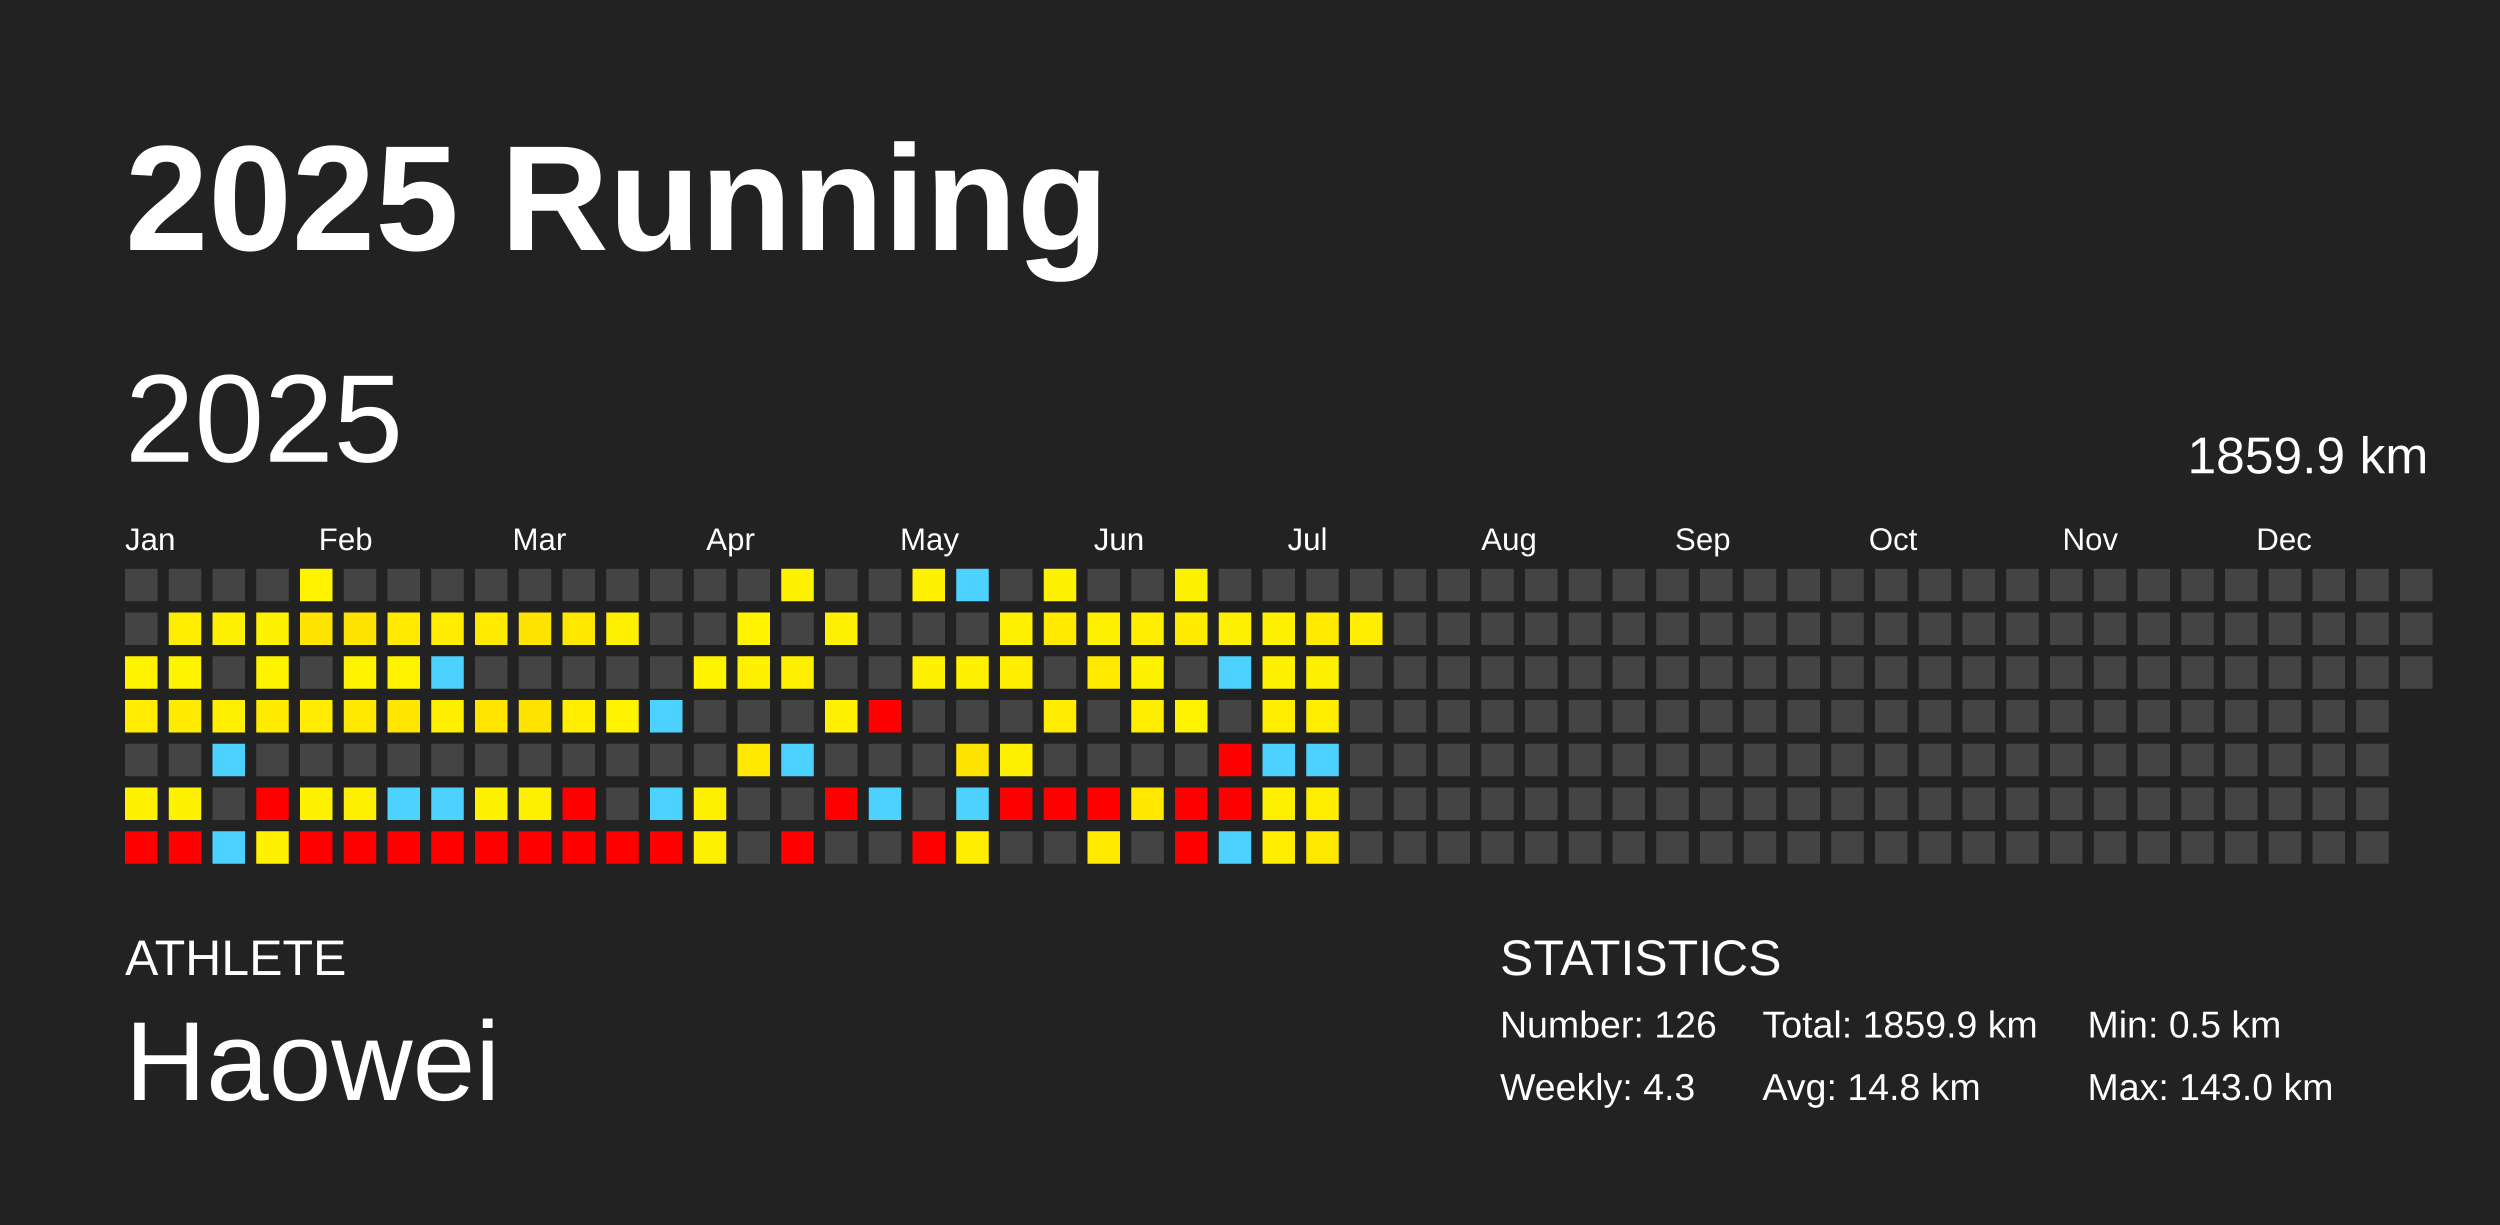
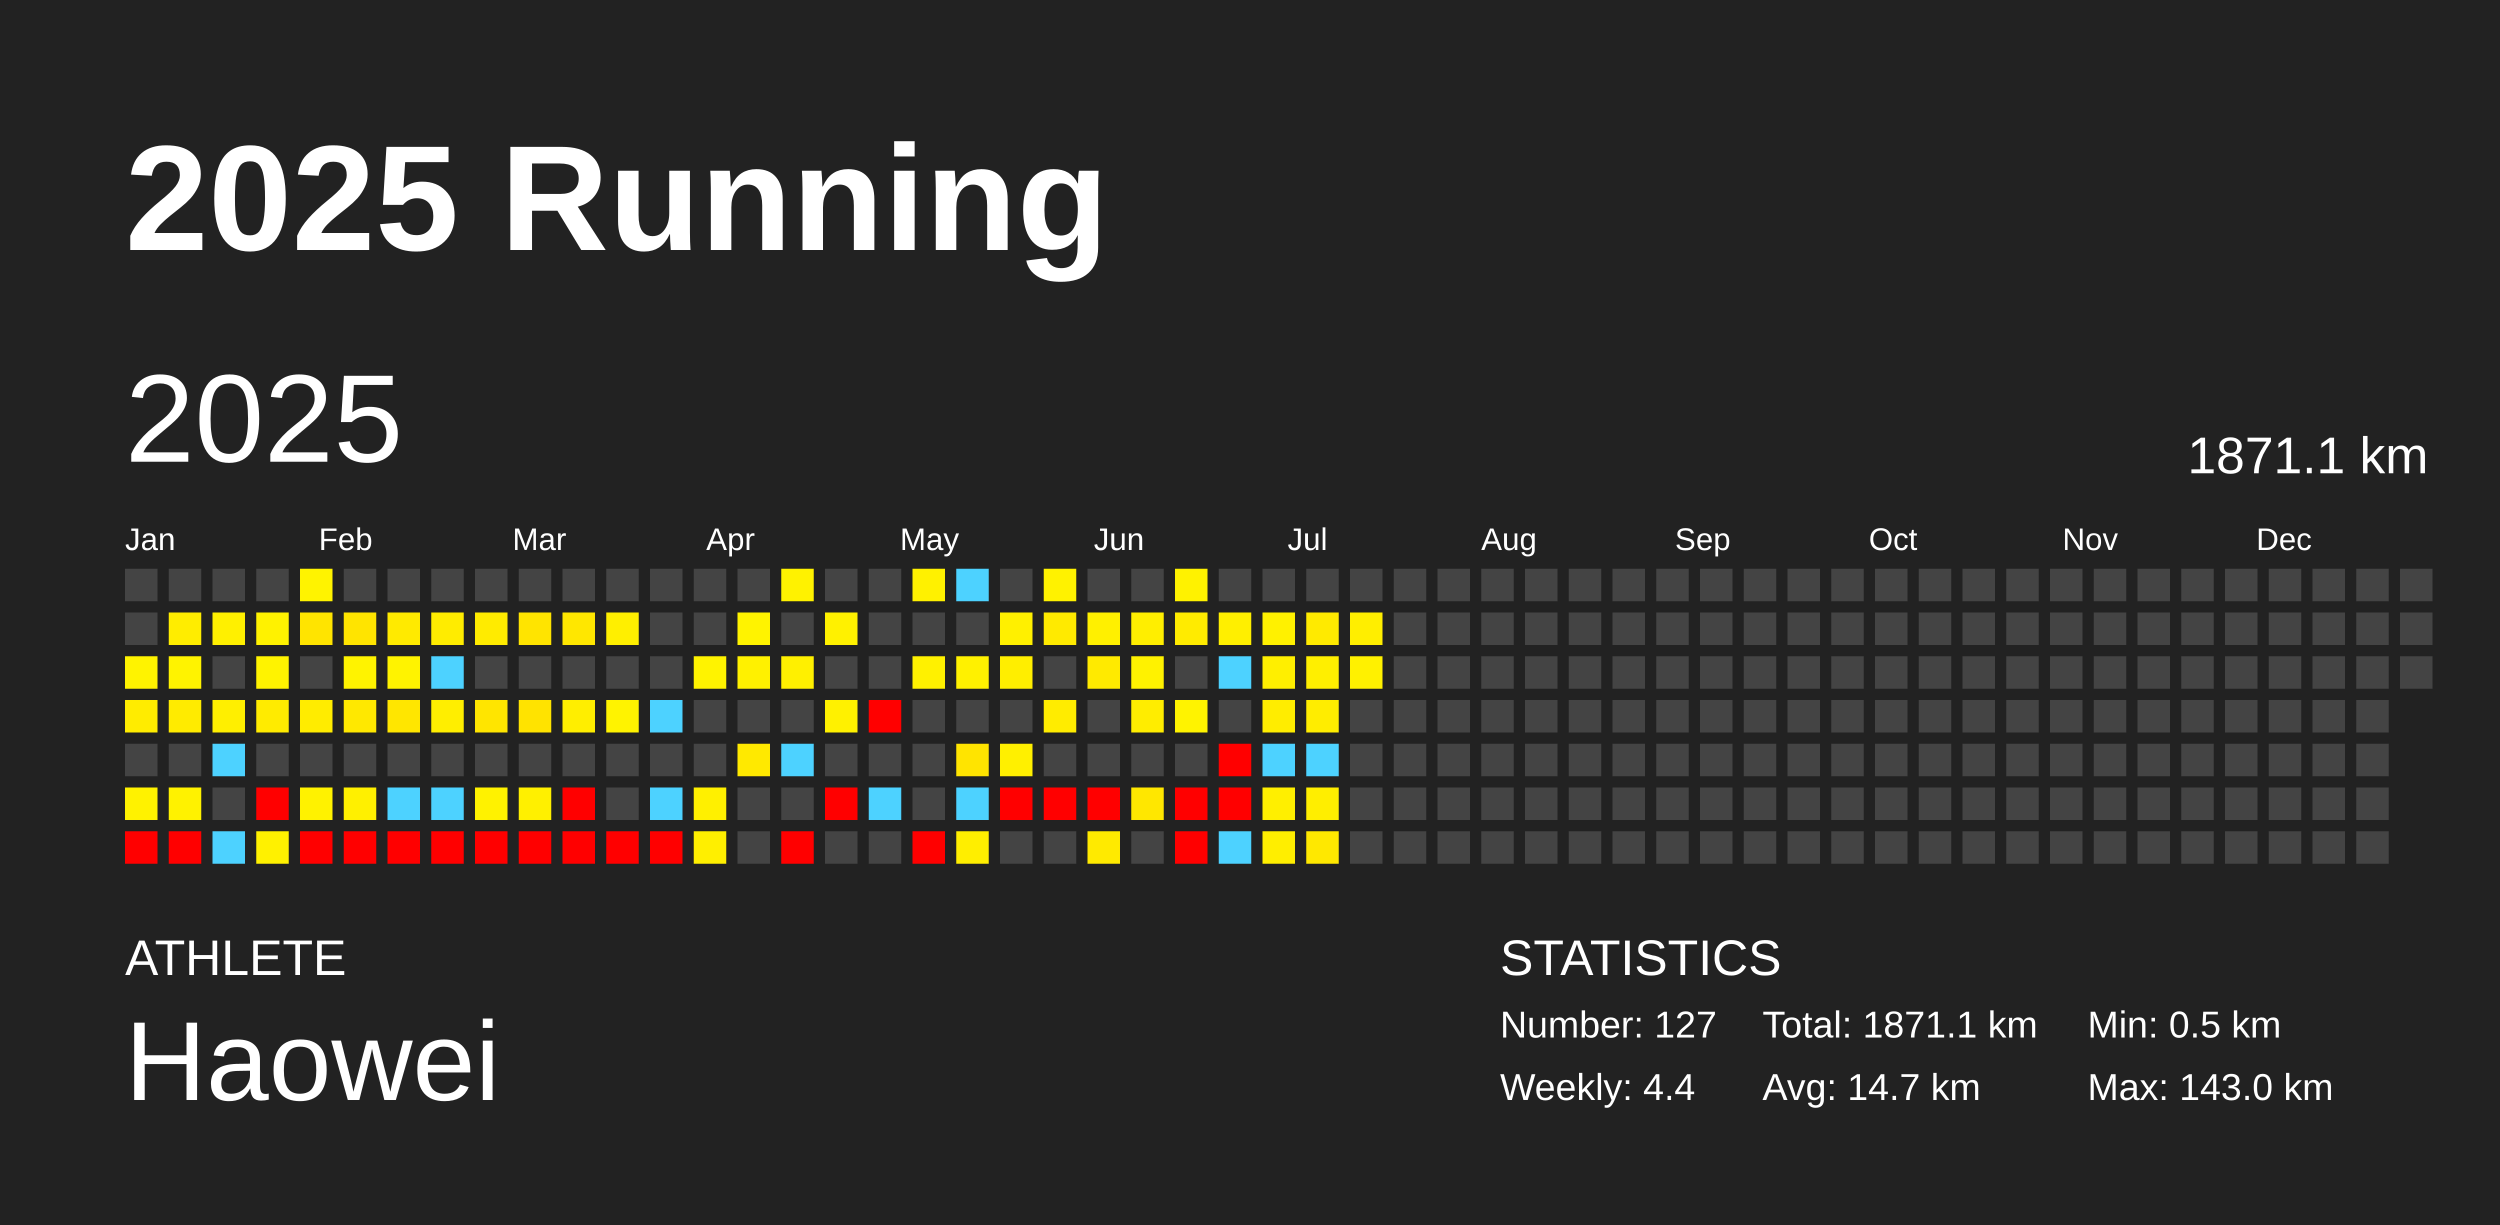
<svg xmlns="http://www.w3.org/2000/svg" baseProfile="full" height="98mm" version="1.1" viewBox="0,0,200,98" width="200mm">
  <defs />
  <rect fill="#222222" height="98" width="200" x="0" y="0" />
  <text fill="#FFFFFF" style="font-size:12px; font-family:Arial; font-weight:bold;" x="10" y="20">2025 Running</text>
  <text fill="#FFFFFF" style="font-size:4px; font-family:Arial" x="10" y="78">ATHLETE</text>
  <text fill="#FFFFFF" style="font-size:9px; font-family:Arial" x="10" y="88">Haowei</text>
  <text fill="#FFFFFF" style="font-size:4px; font-family:Arial" x="120" y="78">STATISTICS</text>
-   <text fill="#FFFFFF" style="font-size:3px; font-family:Arial" x="120" y="83">Number: 126</text>
-   <text fill="#FFFFFF" style="font-size:3px; font-family:Arial" x="120" y="88">Weekly: 4.3</text>
-   <text fill="#FFFFFF" style="font-size:3px; font-family:Arial" x="141" y="83">Total: 1859.9 km</text>
-   <text fill="#FFFFFF" style="font-size:3px; font-family:Arial" x="141" y="88">Avg: 14.8 km</text>
+   <text fill="#FFFFFF" style="font-size:3px; font-family:Arial" x="120" y="83">Number: 127</text>
+   <text fill="#FFFFFF" style="font-size:3px; font-family:Arial" x="120" y="88">Weekly: 4.4</text>
+   <text fill="#FFFFFF" style="font-size:3px; font-family:Arial" x="141" y="83">Total: 1871.1 km</text>
+   <text fill="#FFFFFF" style="font-size:3px; font-family:Arial" x="141" y="88">Avg: 14.7 km</text>
  <text fill="#FFFFFF" style="font-size:3px; font-family:Arial" x="167" y="83">Min: 0.5 km</text>
  <text fill="#FFFFFF" style="font-size:3px; font-family:Arial" x="167" y="88">Max: 143.0 km</text>
  <text dominant-baseline="hanging" fill="#FFFFFF" style="font-size:10.0px; font-family:Arial;" x="10" y="30">2025</text>
-   <text dominant-baseline="hanging" fill="#FFFFFF" style="font-size:4.125px; font-family:Arial;" x="175" y="35">1859.9 km</text>
+   <text dominant-baseline="hanging" fill="#FFFFFF" style="font-size:4.125px; font-family:Arial;" x="175" y="35">1871.1 km</text>
  <text fill="#FFFFFF" style="font-size:2.5px; font-family:Arial" x="10.0" y="44">Jan</text>
  <text fill="#FFFFFF" style="font-size:2.5px; font-family:Arial" x="25.5" y="44">Feb</text>
  <text fill="#FFFFFF" style="font-size:2.5px; font-family:Arial" x="41.0" y="44">Mar</text>
  <text fill="#FFFFFF" style="font-size:2.5px; font-family:Arial" x="56.5" y="44">Apr</text>
  <text fill="#FFFFFF" style="font-size:2.5px; font-family:Arial" x="72.0" y="44">May</text>
  <text fill="#FFFFFF" style="font-size:2.5px; font-family:Arial" x="87.5" y="44">Jun</text>
  <text fill="#FFFFFF" style="font-size:2.5px; font-family:Arial" x="103.0" y="44">Jul</text>
  <text fill="#FFFFFF" style="font-size:2.5px; font-family:Arial" x="118.5" y="44">Aug</text>
  <text fill="#FFFFFF" style="font-size:2.5px; font-family:Arial" x="134.0" y="44">Sep</text>
  <text fill="#FFFFFF" style="font-size:2.5px; font-family:Arial" x="149.5" y="44">Oct</text>
  <text fill="#FFFFFF" style="font-size:2.5px; font-family:Arial" x="165.0" y="44">Nov</text>
  <text fill="#FFFFFF" style="font-size:2.5px; font-family:Arial" x="180.5" y="44">Dec</text>
  <rect fill="#444444" height="2.6" width="2.6" x="10.0" y="45.5" />
  <rect fill="#444444" height="2.6" width="2.6" x="10.0" y="49.0" />
  <rect fill="#fff300" height="2.6" width="2.6" x="10.0" y="52.5" />
  <rect fill="#ffec00" height="2.6" width="2.6" x="10.0" y="56.0" />
  <rect fill="#444444" height="2.6" width="2.6" x="10.0" y="59.5" />
  <rect fill="#fff200" height="2.6" width="2.6" x="10.0" y="63.0" />
  <rect fill="red" height="2.6" width="2.6" x="10.0" y="66.5" />
  <rect fill="#444444" height="2.6" width="2.6" x="13.5" y="45.5" />
  <rect fill="#ffed00" height="2.6" width="2.6" x="13.5" y="49.0" />
  <rect fill="#fff300" height="2.6" width="2.6" x="13.5" y="52.5" />
  <rect fill="#ffeb00" height="2.6" width="2.6" x="13.5" y="56.0" />
  <rect fill="#444444" height="2.6" width="2.6" x="13.5" y="59.5" />
  <rect fill="#fff200" height="2.6" width="2.6" x="13.5" y="63.0" />
  <rect fill="red" height="2.6" width="2.6" x="13.5" y="66.5" />
  <rect fill="#444444" height="2.6" width="2.6" x="17.0" y="45.5" />
  <rect fill="#fff000" height="2.6" width="2.6" x="17.0" y="49.0" />
  <rect fill="#444444" height="2.6" width="2.6" x="17.0" y="52.5" />
  <rect fill="#ffef00" height="2.6" width="2.6" x="17.0" y="56.0" />
  <rect fill="#4dd2ff" height="2.6" width="2.6" x="17.0" y="59.5" />
  <rect fill="#444444" height="2.6" width="2.6" x="17.0" y="63.0" />
  <rect fill="#4dd2ff" height="2.6" width="2.6" x="17.0" y="66.5" />
  <rect fill="#444444" height="2.6" width="2.6" x="20.5" y="45.5" />
  <rect fill="#fff200" height="2.6" width="2.6" x="20.5" y="49.0" />
  <rect fill="#fff300" height="2.6" width="2.6" x="20.5" y="52.5" />
  <rect fill="#ffeb00" height="2.6" width="2.6" x="20.5" y="56.0" />
  <rect fill="#444444" height="2.6" width="2.6" x="20.5" y="59.5" />
  <rect fill="red" height="2.6" width="2.6" x="20.5" y="63.0" />
  <rect fill="#fff100" height="2.6" width="2.6" x="20.5" y="66.5" />
  <rect fill="#fff300" height="2.6" width="2.6" x="24.0" y="45.5" />
  <rect fill="#ffe400" height="2.6" width="2.6" x="24.0" y="49.0" />
  <rect fill="#444444" height="2.6" width="2.6" x="24.0" y="52.5" />
  <rect fill="#ffec00" height="2.6" width="2.6" x="24.0" y="56.0" />
  <rect fill="#444444" height="2.6" width="2.6" x="24.0" y="59.5" />
  <rect fill="#fff200" height="2.6" width="2.6" x="24.0" y="63.0" />
  <rect fill="red" height="2.6" width="2.6" x="24.0" y="66.5" />
  <rect fill="#444444" height="2.6" width="2.6" x="27.5" y="45.5" />
  <rect fill="#ffe400" height="2.6" width="2.6" x="27.5" y="49.0" />
  <rect fill="#fff300" height="2.6" width="2.6" x="27.5" y="52.5" />
  <rect fill="#ffe800" height="2.6" width="2.6" x="27.5" y="56.0" />
  <rect fill="#444444" height="2.6" width="2.6" x="27.5" y="59.5" />
  <rect fill="#fff000" height="2.6" width="2.6" x="27.5" y="63.0" />
  <rect fill="red" height="2.6" width="2.6" x="27.5" y="66.5" />
  <rect fill="#444444" height="2.6" width="2.6" x="31.0" y="45.5" />
  <rect fill="#ffea00" height="2.6" width="2.6" x="31.0" y="49.0" />
  <rect fill="#fff300" height="2.6" width="2.6" x="31.0" y="52.5" />
  <rect fill="#ffe600" height="2.6" width="2.6" x="31.0" y="56.0" />
  <rect fill="#444444" height="2.6" width="2.6" x="31.0" y="59.5" />
  <rect fill="#4dd2ff" height="2.6" width="2.6" x="31.0" y="63.0" />
  <rect fill="red" height="2.6" width="2.6" x="31.0" y="66.5" />
  <rect fill="#444444" height="2.6" width="2.6" x="34.5" y="45.5" />
  <rect fill="#ffec00" height="2.6" width="2.6" x="34.5" y="49.0" />
  <rect fill="#4dd2ff" height="2.6" width="2.6" x="34.5" y="52.5" />
  <rect fill="#ffee00" height="2.6" width="2.6" x="34.5" y="56.0" />
  <rect fill="#444444" height="2.6" width="2.6" x="34.5" y="59.5" />
  <rect fill="#4dd2ff" height="2.6" width="2.6" x="34.5" y="63.0" />
  <rect fill="red" height="2.6" width="2.6" x="34.5" y="66.5" />
  <rect fill="#444444" height="2.6" width="2.6" x="38.0" y="45.5" />
  <rect fill="#ffeb00" height="2.6" width="2.6" x="38.0" y="49.0" />
  <rect fill="#444444" height="2.6" width="2.6" x="38.0" y="52.5" />
  <rect fill="#ffe500" height="2.6" width="2.6" x="38.0" y="56.0" />
  <rect fill="#444444" height="2.6" width="2.6" x="38.0" y="59.5" />
  <rect fill="#fff200" height="2.6" width="2.6" x="38.0" y="63.0" />
  <rect fill="red" height="2.6" width="2.6" x="38.0" y="66.5" />
  <rect fill="#444444" height="2.6" width="2.6" x="41.5" y="45.5" />
  <rect fill="#ffe400" height="2.6" width="2.6" x="41.5" y="49.0" />
  <rect fill="#444444" height="2.6" width="2.6" x="41.5" y="52.5" />
  <rect fill="#ffe300" height="2.6" width="2.6" x="41.5" y="56.0" />
  <rect fill="#444444" height="2.6" width="2.6" x="41.5" y="59.5" />
  <rect fill="#fff000" height="2.6" width="2.6" x="41.5" y="63.0" />
  <rect fill="red" height="2.6" width="2.6" x="41.5" y="66.5" />
  <rect fill="#444444" height="2.6" width="2.6" x="45.0" y="45.5" />
  <rect fill="#ffe700" height="2.6" width="2.6" x="45.0" y="49.0" />
  <rect fill="#444444" height="2.6" width="2.6" x="45.0" y="52.5" />
  <rect fill="#ffee00" height="2.6" width="2.6" x="45.0" y="56.0" />
  <rect fill="#444444" height="2.6" width="2.6" x="45.0" y="59.5" />
  <rect fill="red" height="2.6" width="2.6" x="45.0" y="63.0" />
  <rect fill="red" height="2.6" width="2.6" x="45.0" y="66.5" />
  <rect fill="#444444" height="2.6" width="2.6" x="48.5" y="45.5" />
  <rect fill="#ffef00" height="2.6" width="2.6" x="48.5" y="49.0" />
  <rect fill="#444444" height="2.6" width="2.6" x="48.5" y="52.5" />
  <rect fill="#fff300" height="2.6" width="2.6" x="48.5" y="56.0" />
  <rect fill="#444444" height="2.6" width="2.6" x="48.5" y="59.5" />
  <rect fill="#444444" height="2.6" width="2.6" x="48.5" y="63.0" />
  <rect fill="red" height="2.6" width="2.6" x="48.5" y="66.5" />
  <rect fill="#444444" height="2.6" width="2.6" x="52.0" y="45.5" />
  <rect fill="#444444" height="2.6" width="2.6" x="52.0" y="49.0" />
  <rect fill="#444444" height="2.6" width="2.6" x="52.0" y="52.5" />
  <rect fill="#4dd2ff" height="2.6" width="2.6" x="52.0" y="56.0" />
  <rect fill="#444444" height="2.6" width="2.6" x="52.0" y="59.5" />
  <rect fill="#4dd2ff" height="2.6" width="2.6" x="52.0" y="63.0" />
  <rect fill="red" height="2.6" width="2.6" x="52.0" y="66.5" />
  <rect fill="#444444" height="2.6" width="2.6" x="55.5" y="45.5" />
  <rect fill="#444444" height="2.6" width="2.6" x="55.5" y="49.0" />
  <rect fill="#fff300" height="2.6" width="2.6" x="55.5" y="52.5" />
  <rect fill="#444444" height="2.6" width="2.6" x="55.5" y="56.0" />
  <rect fill="#444444" height="2.6" width="2.6" x="55.5" y="59.5" />
  <rect fill="#fff000" height="2.6" width="2.6" x="55.5" y="63.0" />
  <rect fill="#ffef00" height="2.6" width="2.6" x="55.5" y="66.5" />
  <rect fill="#444444" height="2.6" width="2.6" x="59.0" y="45.5" />
  <rect fill="#fff300" height="2.6" width="2.6" x="59.0" y="49.0" />
  <rect fill="#fff100" height="2.6" width="2.6" x="59.0" y="52.5" />
  <rect fill="#444444" height="2.6" width="2.6" x="59.0" y="56.0" />
  <rect fill="#ffe900" height="2.6" width="2.6" x="59.0" y="59.5" />
  <rect fill="#444444" height="2.6" width="2.6" x="59.0" y="63.0" />
  <rect fill="#444444" height="2.6" width="2.6" x="59.0" y="66.5" />
  <rect fill="#fff200" height="2.6" width="2.6" x="62.5" y="45.5" />
  <rect fill="#444444" height="2.6" width="2.6" x="62.5" y="49.0" />
  <rect fill="#fff000" height="2.6" width="2.6" x="62.5" y="52.5" />
  <rect fill="#444444" height="2.6" width="2.6" x="62.5" y="56.0" />
  <rect fill="#4dd2ff" height="2.6" width="2.6" x="62.5" y="59.5" />
  <rect fill="#444444" height="2.6" width="2.6" x="62.5" y="63.0" />
  <rect fill="red" height="2.6" width="2.6" x="62.5" y="66.5" />
  <rect fill="#444444" height="2.6" width="2.6" x="66.0" y="45.5" />
  <rect fill="#fff100" height="2.6" width="2.6" x="66.0" y="49.0" />
  <rect fill="#444444" height="2.6" width="2.6" x="66.0" y="52.5" />
  <rect fill="#fff100" height="2.6" width="2.6" x="66.0" y="56.0" />
  <rect fill="#444444" height="2.6" width="2.6" x="66.0" y="59.5" />
  <rect fill="red" height="2.6" width="2.6" x="66.0" y="63.0" />
  <rect fill="#444444" height="2.6" width="2.6" x="66.0" y="66.5" />
  <rect fill="#444444" height="2.6" width="2.6" x="69.5" y="45.5" />
  <rect fill="#444444" height="2.6" width="2.6" x="69.5" y="49.0" />
  <rect fill="#444444" height="2.6" width="2.6" x="69.5" y="52.5" />
  <rect fill="red" height="2.6" width="2.6" x="69.5" y="56.0" />
  <rect fill="#444444" height="2.6" width="2.6" x="69.5" y="59.5" />
  <rect fill="#4dd2ff" height="2.6" width="2.6" x="69.5" y="63.0" />
  <rect fill="#444444" height="2.6" width="2.6" x="69.5" y="66.5" />
  <rect fill="#fff100" height="2.6" width="2.6" x="73.0" y="45.5" />
  <rect fill="#444444" height="2.6" width="2.6" x="73.0" y="49.0" />
  <rect fill="#fff100" height="2.6" width="2.6" x="73.0" y="52.5" />
  <rect fill="#444444" height="2.6" width="2.6" x="73.0" y="56.0" />
  <rect fill="#444444" height="2.6" width="2.6" x="73.0" y="59.5" />
  <rect fill="#444444" height="2.6" width="2.6" x="73.0" y="63.0" />
  <rect fill="red" height="2.6" width="2.6" x="73.0" y="66.5" />
  <rect fill="#4dd2ff" height="2.6" width="2.6" x="76.5" y="45.5" />
  <rect fill="#444444" height="2.6" width="2.6" x="76.5" y="49.0" />
  <rect fill="#fff100" height="2.6" width="2.6" x="76.5" y="52.5" />
  <rect fill="#444444" height="2.6" width="2.6" x="76.5" y="56.0" />
  <rect fill="#ffe400" height="2.6" width="2.6" x="76.5" y="59.5" />
  <rect fill="#4dd2ff" height="2.6" width="2.6" x="76.5" y="63.0" />
  <rect fill="#ffee00" height="2.6" width="2.6" x="76.5" y="66.5" />
  <rect fill="#444444" height="2.6" width="2.6" x="80.0" y="45.5" />
  <rect fill="#fff000" height="2.6" width="2.6" x="80.0" y="49.0" />
  <rect fill="#ffee00" height="2.6" width="2.6" x="80.0" y="52.5" />
  <rect fill="#444444" height="2.6" width="2.6" x="80.0" y="56.0" />
  <rect fill="#fff000" height="2.6" width="2.6" x="80.0" y="59.5" />
  <rect fill="red" height="2.6" width="2.6" x="80.0" y="63.0" />
  <rect fill="#444444" height="2.6" width="2.6" x="80.0" y="66.5" />
  <rect fill="#fff200" height="2.6" width="2.6" x="83.5" y="45.5" />
  <rect fill="#ffea00" height="2.6" width="2.6" x="83.5" y="49.0" />
  <rect fill="#444444" height="2.6" width="2.6" x="83.5" y="52.5" />
  <rect fill="#ffec00" height="2.6" width="2.6" x="83.5" y="56.0" />
  <rect fill="#444444" height="2.6" width="2.6" x="83.5" y="59.5" />
  <rect fill="red" height="2.6" width="2.6" x="83.5" y="63.0" />
  <rect fill="#444444" height="2.6" width="2.6" x="83.5" y="66.5" />
  <rect fill="#444444" height="2.6" width="2.6" x="87.0" y="45.5" />
  <rect fill="#fff000" height="2.6" width="2.6" x="87.0" y="49.0" />
  <rect fill="#ffea00" height="2.6" width="2.6" x="87.0" y="52.5" />
  <rect fill="#444444" height="2.6" width="2.6" x="87.0" y="56.0" />
  <rect fill="#444444" height="2.6" width="2.6" x="87.0" y="59.5" />
  <rect fill="red" height="2.6" width="2.6" x="87.0" y="63.0" />
  <rect fill="#ffea00" height="2.6" width="2.6" x="87.0" y="66.5" />
  <rect fill="#444444" height="2.6" width="2.6" x="90.5" y="45.5" />
  <rect fill="#ffee00" height="2.6" width="2.6" x="90.5" y="49.0" />
  <rect fill="#fff200" height="2.6" width="2.6" x="90.5" y="52.5" />
  <rect fill="#ffed00" height="2.6" width="2.6" x="90.5" y="56.0" />
  <rect fill="#444444" height="2.6" width="2.6" x="90.5" y="59.5" />
  <rect fill="#ffe700" height="2.6" width="2.6" x="90.5" y="63.0" />
  <rect fill="#444444" height="2.6" width="2.6" x="90.5" y="66.5" />
  <rect fill="#fff200" height="2.6" width="2.6" x="94.0" y="45.5" />
  <rect fill="#ffeb00" height="2.6" width="2.6" x="94.0" y="49.0" />
  <rect fill="#444444" height="2.6" width="2.6" x="94.0" y="52.5" />
  <rect fill="#fff300" height="2.6" width="2.6" x="94.0" y="56.0" />
  <rect fill="#444444" height="2.6" width="2.6" x="94.0" y="59.5" />
  <rect fill="red" height="2.6" width="2.6" x="94.0" y="63.0" />
  <rect fill="red" height="2.6" width="2.6" x="94.0" y="66.5" />
  <rect fill="#444444" height="2.6" width="2.6" x="97.5" y="45.5" />
  <rect fill="#ffef00" height="2.6" width="2.6" x="97.5" y="49.0" />
  <rect fill="#4dd2ff" height="2.6" width="2.6" x="97.5" y="52.5" />
  <rect fill="#444444" height="2.6" width="2.6" x="97.5" y="56.0" />
  <rect fill="red" height="2.6" width="2.6" x="97.5" y="59.5" />
  <rect fill="red" height="2.6" width="2.6" x="97.5" y="63.0" />
  <rect fill="#4dd2ff" height="2.6" width="2.6" x="97.5" y="66.5" />
  <rect fill="#444444" height="2.6" width="2.6" x="101.0" y="45.5" />
  <rect fill="#fff100" height="2.6" width="2.6" x="101.0" y="49.0" />
  <rect fill="#ffef00" height="2.6" width="2.6" x="101.0" y="52.5" />
  <rect fill="#ffed00" height="2.6" width="2.6" x="101.0" y="56.0" />
  <rect fill="#4dd2ff" height="2.6" width="2.6" x="101.0" y="59.5" />
  <rect fill="#ffef00" height="2.6" width="2.6" x="101.0" y="63.0" />
  <rect fill="#ffee00" height="2.6" width="2.6" x="101.0" y="66.5" />
  <rect fill="#444444" height="2.6" width="2.6" x="104.5" y="45.5" />
  <rect fill="#ffea00" height="2.6" width="2.6" x="104.5" y="49.0" />
  <rect fill="#ffef00" height="2.6" width="2.6" x="104.5" y="52.5" />
  <rect fill="#ffed00" height="2.6" width="2.6" x="104.5" y="56.0" />
  <rect fill="#4dd2ff" height="2.6" width="2.6" x="104.5" y="59.5" />
  <rect fill="#ffee00" height="2.6" width="2.6" x="104.5" y="63.0" />
  <rect fill="#ffe800" height="2.6" width="2.6" x="104.5" y="66.5" />
  <rect fill="#444444" height="2.6" width="2.6" x="108.0" y="45.5" />
  <rect fill="#ffee00" height="2.6" width="2.6" x="108.0" y="49.0" />
-   <rect fill="#444444" height="2.6" width="2.6" x="108.0" y="52.5" />
+   <rect fill="#fff100" height="2.6" width="2.6" x="108.0" y="52.5" />
  <rect fill="#444444" height="2.6" width="2.6" x="108.0" y="56.0" />
  <rect fill="#444444" height="2.6" width="2.6" x="108.0" y="59.5" />
  <rect fill="#444444" height="2.6" width="2.6" x="108.0" y="63.0" />
  <rect fill="#444444" height="2.6" width="2.6" x="108.0" y="66.5" />
  <rect fill="#444444" height="2.6" width="2.6" x="111.5" y="45.5" />
  <rect fill="#444444" height="2.6" width="2.6" x="111.5" y="49.0" />
  <rect fill="#444444" height="2.6" width="2.6" x="111.5" y="52.5" />
  <rect fill="#444444" height="2.6" width="2.6" x="111.5" y="56.0" />
  <rect fill="#444444" height="2.6" width="2.6" x="111.5" y="59.5" />
  <rect fill="#444444" height="2.6" width="2.6" x="111.5" y="63.0" />
  <rect fill="#444444" height="2.6" width="2.6" x="111.5" y="66.5" />
  <rect fill="#444444" height="2.6" width="2.6" x="115.0" y="45.5" />
  <rect fill="#444444" height="2.6" width="2.6" x="115.0" y="49.0" />
  <rect fill="#444444" height="2.6" width="2.6" x="115.0" y="52.5" />
  <rect fill="#444444" height="2.6" width="2.6" x="115.0" y="56.0" />
  <rect fill="#444444" height="2.6" width="2.6" x="115.0" y="59.5" />
  <rect fill="#444444" height="2.6" width="2.6" x="115.0" y="63.0" />
  <rect fill="#444444" height="2.6" width="2.6" x="115.0" y="66.5" />
  <rect fill="#444444" height="2.6" width="2.6" x="118.5" y="45.5" />
  <rect fill="#444444" height="2.6" width="2.6" x="118.5" y="49.0" />
  <rect fill="#444444" height="2.6" width="2.6" x="118.5" y="52.5" />
  <rect fill="#444444" height="2.6" width="2.6" x="118.5" y="56.0" />
  <rect fill="#444444" height="2.6" width="2.6" x="118.5" y="59.5" />
  <rect fill="#444444" height="2.6" width="2.6" x="118.5" y="63.0" />
  <rect fill="#444444" height="2.6" width="2.6" x="118.5" y="66.5" />
  <rect fill="#444444" height="2.6" width="2.6" x="122.0" y="45.5" />
  <rect fill="#444444" height="2.6" width="2.6" x="122.0" y="49.0" />
  <rect fill="#444444" height="2.6" width="2.6" x="122.0" y="52.5" />
  <rect fill="#444444" height="2.6" width="2.6" x="122.0" y="56.0" />
  <rect fill="#444444" height="2.6" width="2.6" x="122.0" y="59.5" />
  <rect fill="#444444" height="2.6" width="2.6" x="122.0" y="63.0" />
  <rect fill="#444444" height="2.6" width="2.6" x="122.0" y="66.5" />
  <rect fill="#444444" height="2.6" width="2.6" x="125.5" y="45.5" />
  <rect fill="#444444" height="2.6" width="2.6" x="125.5" y="49.0" />
  <rect fill="#444444" height="2.6" width="2.6" x="125.5" y="52.5" />
  <rect fill="#444444" height="2.6" width="2.6" x="125.5" y="56.0" />
  <rect fill="#444444" height="2.6" width="2.6" x="125.5" y="59.5" />
  <rect fill="#444444" height="2.6" width="2.6" x="125.5" y="63.0" />
  <rect fill="#444444" height="2.6" width="2.6" x="125.5" y="66.5" />
  <rect fill="#444444" height="2.6" width="2.6" x="129.0" y="45.5" />
  <rect fill="#444444" height="2.6" width="2.6" x="129.0" y="49.0" />
  <rect fill="#444444" height="2.6" width="2.6" x="129.0" y="52.5" />
  <rect fill="#444444" height="2.6" width="2.6" x="129.0" y="56.0" />
  <rect fill="#444444" height="2.6" width="2.6" x="129.0" y="59.5" />
  <rect fill="#444444" height="2.6" width="2.6" x="129.0" y="63.0" />
  <rect fill="#444444" height="2.6" width="2.6" x="129.0" y="66.5" />
  <rect fill="#444444" height="2.6" width="2.6" x="132.5" y="45.5" />
  <rect fill="#444444" height="2.6" width="2.6" x="132.5" y="49.0" />
  <rect fill="#444444" height="2.6" width="2.6" x="132.5" y="52.5" />
  <rect fill="#444444" height="2.6" width="2.6" x="132.5" y="56.0" />
  <rect fill="#444444" height="2.6" width="2.6" x="132.5" y="59.5" />
  <rect fill="#444444" height="2.6" width="2.6" x="132.5" y="63.0" />
  <rect fill="#444444" height="2.6" width="2.6" x="132.5" y="66.5" />
  <rect fill="#444444" height="2.6" width="2.6" x="136.0" y="45.5" />
  <rect fill="#444444" height="2.6" width="2.6" x="136.0" y="49.0" />
  <rect fill="#444444" height="2.6" width="2.6" x="136.0" y="52.5" />
  <rect fill="#444444" height="2.6" width="2.6" x="136.0" y="56.0" />
  <rect fill="#444444" height="2.6" width="2.6" x="136.0" y="59.5" />
  <rect fill="#444444" height="2.6" width="2.6" x="136.0" y="63.0" />
  <rect fill="#444444" height="2.6" width="2.6" x="136.0" y="66.5" />
  <rect fill="#444444" height="2.6" width="2.6" x="139.5" y="45.5" />
  <rect fill="#444444" height="2.6" width="2.6" x="139.5" y="49.0" />
  <rect fill="#444444" height="2.6" width="2.6" x="139.5" y="52.5" />
  <rect fill="#444444" height="2.6" width="2.6" x="139.5" y="56.0" />
  <rect fill="#444444" height="2.6" width="2.6" x="139.5" y="59.5" />
  <rect fill="#444444" height="2.6" width="2.6" x="139.5" y="63.0" />
  <rect fill="#444444" height="2.6" width="2.6" x="139.5" y="66.5" />
  <rect fill="#444444" height="2.6" width="2.6" x="143.0" y="45.5" />
  <rect fill="#444444" height="2.6" width="2.6" x="143.0" y="49.0" />
  <rect fill="#444444" height="2.6" width="2.6" x="143.0" y="52.5" />
  <rect fill="#444444" height="2.6" width="2.6" x="143.0" y="56.0" />
  <rect fill="#444444" height="2.6" width="2.6" x="143.0" y="59.5" />
  <rect fill="#444444" height="2.6" width="2.6" x="143.0" y="63.0" />
  <rect fill="#444444" height="2.6" width="2.6" x="143.0" y="66.5" />
  <rect fill="#444444" height="2.6" width="2.6" x="146.5" y="45.5" />
  <rect fill="#444444" height="2.6" width="2.6" x="146.5" y="49.0" />
  <rect fill="#444444" height="2.6" width="2.6" x="146.5" y="52.5" />
  <rect fill="#444444" height="2.6" width="2.6" x="146.5" y="56.0" />
  <rect fill="#444444" height="2.6" width="2.6" x="146.5" y="59.5" />
  <rect fill="#444444" height="2.6" width="2.6" x="146.5" y="63.0" />
  <rect fill="#444444" height="2.6" width="2.6" x="146.5" y="66.5" />
  <rect fill="#444444" height="2.6" width="2.6" x="150.0" y="45.5" />
  <rect fill="#444444" height="2.6" width="2.6" x="150.0" y="49.0" />
  <rect fill="#444444" height="2.6" width="2.6" x="150.0" y="52.5" />
  <rect fill="#444444" height="2.6" width="2.6" x="150.0" y="56.0" />
  <rect fill="#444444" height="2.6" width="2.6" x="150.0" y="59.5" />
  <rect fill="#444444" height="2.6" width="2.6" x="150.0" y="63.0" />
  <rect fill="#444444" height="2.6" width="2.6" x="150.0" y="66.5" />
  <rect fill="#444444" height="2.6" width="2.6" x="153.5" y="45.5" />
  <rect fill="#444444" height="2.6" width="2.6" x="153.5" y="49.0" />
  <rect fill="#444444" height="2.6" width="2.6" x="153.5" y="52.5" />
  <rect fill="#444444" height="2.6" width="2.6" x="153.5" y="56.0" />
  <rect fill="#444444" height="2.6" width="2.6" x="153.5" y="59.5" />
  <rect fill="#444444" height="2.6" width="2.6" x="153.5" y="63.0" />
  <rect fill="#444444" height="2.6" width="2.6" x="153.5" y="66.5" />
  <rect fill="#444444" height="2.6" width="2.6" x="157.0" y="45.5" />
  <rect fill="#444444" height="2.6" width="2.6" x="157.0" y="49.0" />
  <rect fill="#444444" height="2.6" width="2.6" x="157.0" y="52.5" />
  <rect fill="#444444" height="2.6" width="2.6" x="157.0" y="56.0" />
  <rect fill="#444444" height="2.6" width="2.6" x="157.0" y="59.5" />
  <rect fill="#444444" height="2.6" width="2.6" x="157.0" y="63.0" />
  <rect fill="#444444" height="2.6" width="2.6" x="157.0" y="66.5" />
  <rect fill="#444444" height="2.6" width="2.6" x="160.5" y="45.5" />
  <rect fill="#444444" height="2.6" width="2.6" x="160.5" y="49.0" />
  <rect fill="#444444" height="2.6" width="2.6" x="160.5" y="52.5" />
  <rect fill="#444444" height="2.6" width="2.6" x="160.5" y="56.0" />
  <rect fill="#444444" height="2.6" width="2.6" x="160.5" y="59.5" />
  <rect fill="#444444" height="2.6" width="2.6" x="160.5" y="63.0" />
  <rect fill="#444444" height="2.6" width="2.6" x="160.5" y="66.5" />
  <rect fill="#444444" height="2.6" width="2.6" x="164.0" y="45.5" />
  <rect fill="#444444" height="2.6" width="2.6" x="164.0" y="49.0" />
  <rect fill="#444444" height="2.6" width="2.6" x="164.0" y="52.5" />
  <rect fill="#444444" height="2.6" width="2.6" x="164.0" y="56.0" />
  <rect fill="#444444" height="2.6" width="2.6" x="164.0" y="59.5" />
  <rect fill="#444444" height="2.6" width="2.6" x="164.0" y="63.0" />
  <rect fill="#444444" height="2.6" width="2.6" x="164.0" y="66.5" />
  <rect fill="#444444" height="2.6" width="2.6" x="167.5" y="45.5" />
  <rect fill="#444444" height="2.6" width="2.6" x="167.5" y="49.0" />
  <rect fill="#444444" height="2.6" width="2.6" x="167.5" y="52.5" />
  <rect fill="#444444" height="2.6" width="2.6" x="167.5" y="56.0" />
  <rect fill="#444444" height="2.6" width="2.6" x="167.5" y="59.5" />
  <rect fill="#444444" height="2.6" width="2.6" x="167.5" y="63.0" />
  <rect fill="#444444" height="2.6" width="2.6" x="167.5" y="66.5" />
  <rect fill="#444444" height="2.6" width="2.6" x="171.0" y="45.5" />
  <rect fill="#444444" height="2.6" width="2.6" x="171.0" y="49.0" />
  <rect fill="#444444" height="2.6" width="2.6" x="171.0" y="52.5" />
  <rect fill="#444444" height="2.6" width="2.6" x="171.0" y="56.0" />
  <rect fill="#444444" height="2.6" width="2.6" x="171.0" y="59.5" />
  <rect fill="#444444" height="2.6" width="2.6" x="171.0" y="63.0" />
  <rect fill="#444444" height="2.6" width="2.6" x="171.0" y="66.5" />
  <rect fill="#444444" height="2.6" width="2.6" x="174.5" y="45.5" />
  <rect fill="#444444" height="2.6" width="2.6" x="174.5" y="49.0" />
  <rect fill="#444444" height="2.6" width="2.6" x="174.5" y="52.5" />
  <rect fill="#444444" height="2.6" width="2.6" x="174.5" y="56.0" />
  <rect fill="#444444" height="2.6" width="2.6" x="174.5" y="59.5" />
  <rect fill="#444444" height="2.6" width="2.6" x="174.5" y="63.0" />
  <rect fill="#444444" height="2.6" width="2.6" x="174.5" y="66.5" />
  <rect fill="#444444" height="2.6" width="2.6" x="178.0" y="45.5" />
  <rect fill="#444444" height="2.6" width="2.6" x="178.0" y="49.0" />
  <rect fill="#444444" height="2.6" width="2.6" x="178.0" y="52.5" />
  <rect fill="#444444" height="2.6" width="2.6" x="178.0" y="56.0" />
  <rect fill="#444444" height="2.6" width="2.6" x="178.0" y="59.5" />
  <rect fill="#444444" height="2.6" width="2.6" x="178.0" y="63.0" />
  <rect fill="#444444" height="2.6" width="2.6" x="178.0" y="66.5" />
  <rect fill="#444444" height="2.6" width="2.6" x="181.5" y="45.5" />
  <rect fill="#444444" height="2.6" width="2.6" x="181.5" y="49.0" />
  <rect fill="#444444" height="2.6" width="2.6" x="181.5" y="52.5" />
  <rect fill="#444444" height="2.6" width="2.6" x="181.5" y="56.0" />
  <rect fill="#444444" height="2.6" width="2.6" x="181.5" y="59.5" />
  <rect fill="#444444" height="2.6" width="2.6" x="181.5" y="63.0" />
  <rect fill="#444444" height="2.6" width="2.6" x="181.5" y="66.5" />
  <rect fill="#444444" height="2.6" width="2.6" x="185.0" y="45.5" />
  <rect fill="#444444" height="2.6" width="2.6" x="185.0" y="49.0" />
  <rect fill="#444444" height="2.6" width="2.6" x="185.0" y="52.5" />
  <rect fill="#444444" height="2.6" width="2.6" x="185.0" y="56.0" />
  <rect fill="#444444" height="2.6" width="2.6" x="185.0" y="59.5" />
  <rect fill="#444444" height="2.6" width="2.6" x="185.0" y="63.0" />
  <rect fill="#444444" height="2.6" width="2.6" x="185.0" y="66.5" />
  <rect fill="#444444" height="2.6" width="2.6" x="188.5" y="45.5" />
  <rect fill="#444444" height="2.6" width="2.6" x="188.5" y="49.0" />
  <rect fill="#444444" height="2.6" width="2.6" x="188.5" y="52.5" />
  <rect fill="#444444" height="2.6" width="2.6" x="188.5" y="56.0" />
  <rect fill="#444444" height="2.6" width="2.6" x="188.5" y="59.5" />
  <rect fill="#444444" height="2.6" width="2.6" x="188.5" y="63.0" />
  <rect fill="#444444" height="2.6" width="2.6" x="188.5" y="66.5" />
  <rect fill="#444444" height="2.6" width="2.6" x="192.0" y="45.5" />
  <rect fill="#444444" height="2.6" width="2.6" x="192.0" y="49.0" />
  <rect fill="#444444" height="2.6" width="2.6" x="192.0" y="52.5" />
</svg>
